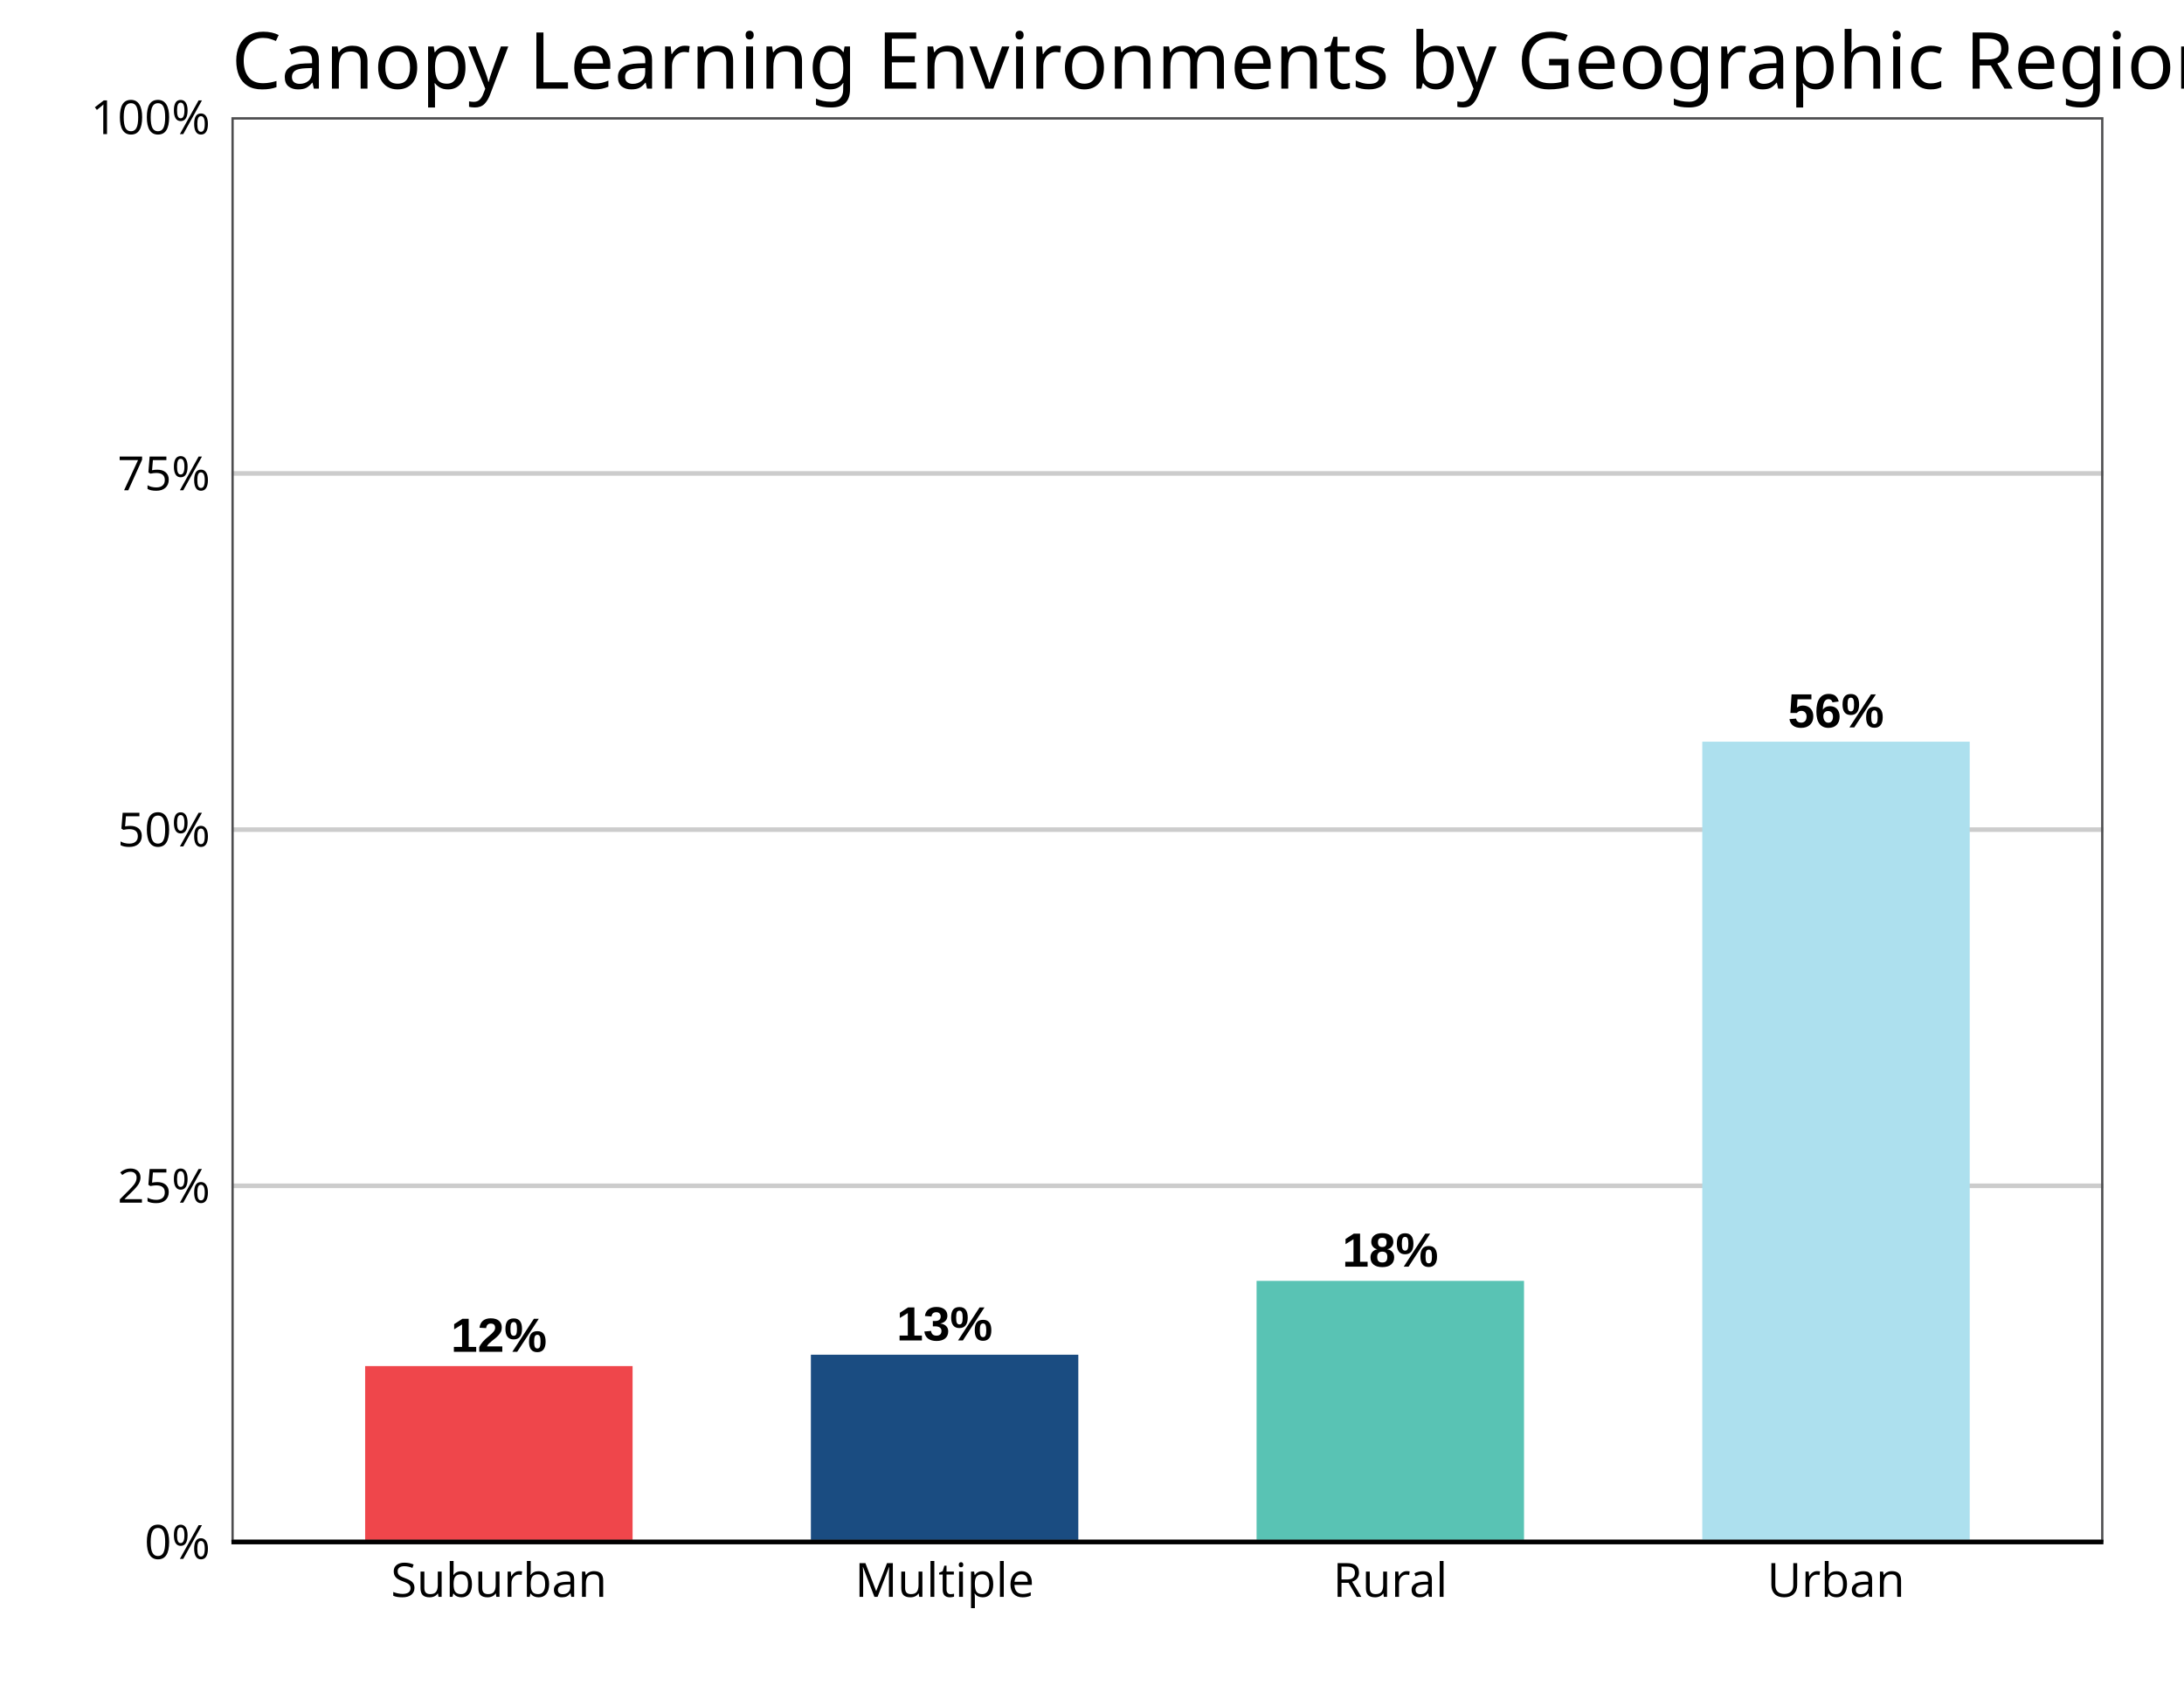
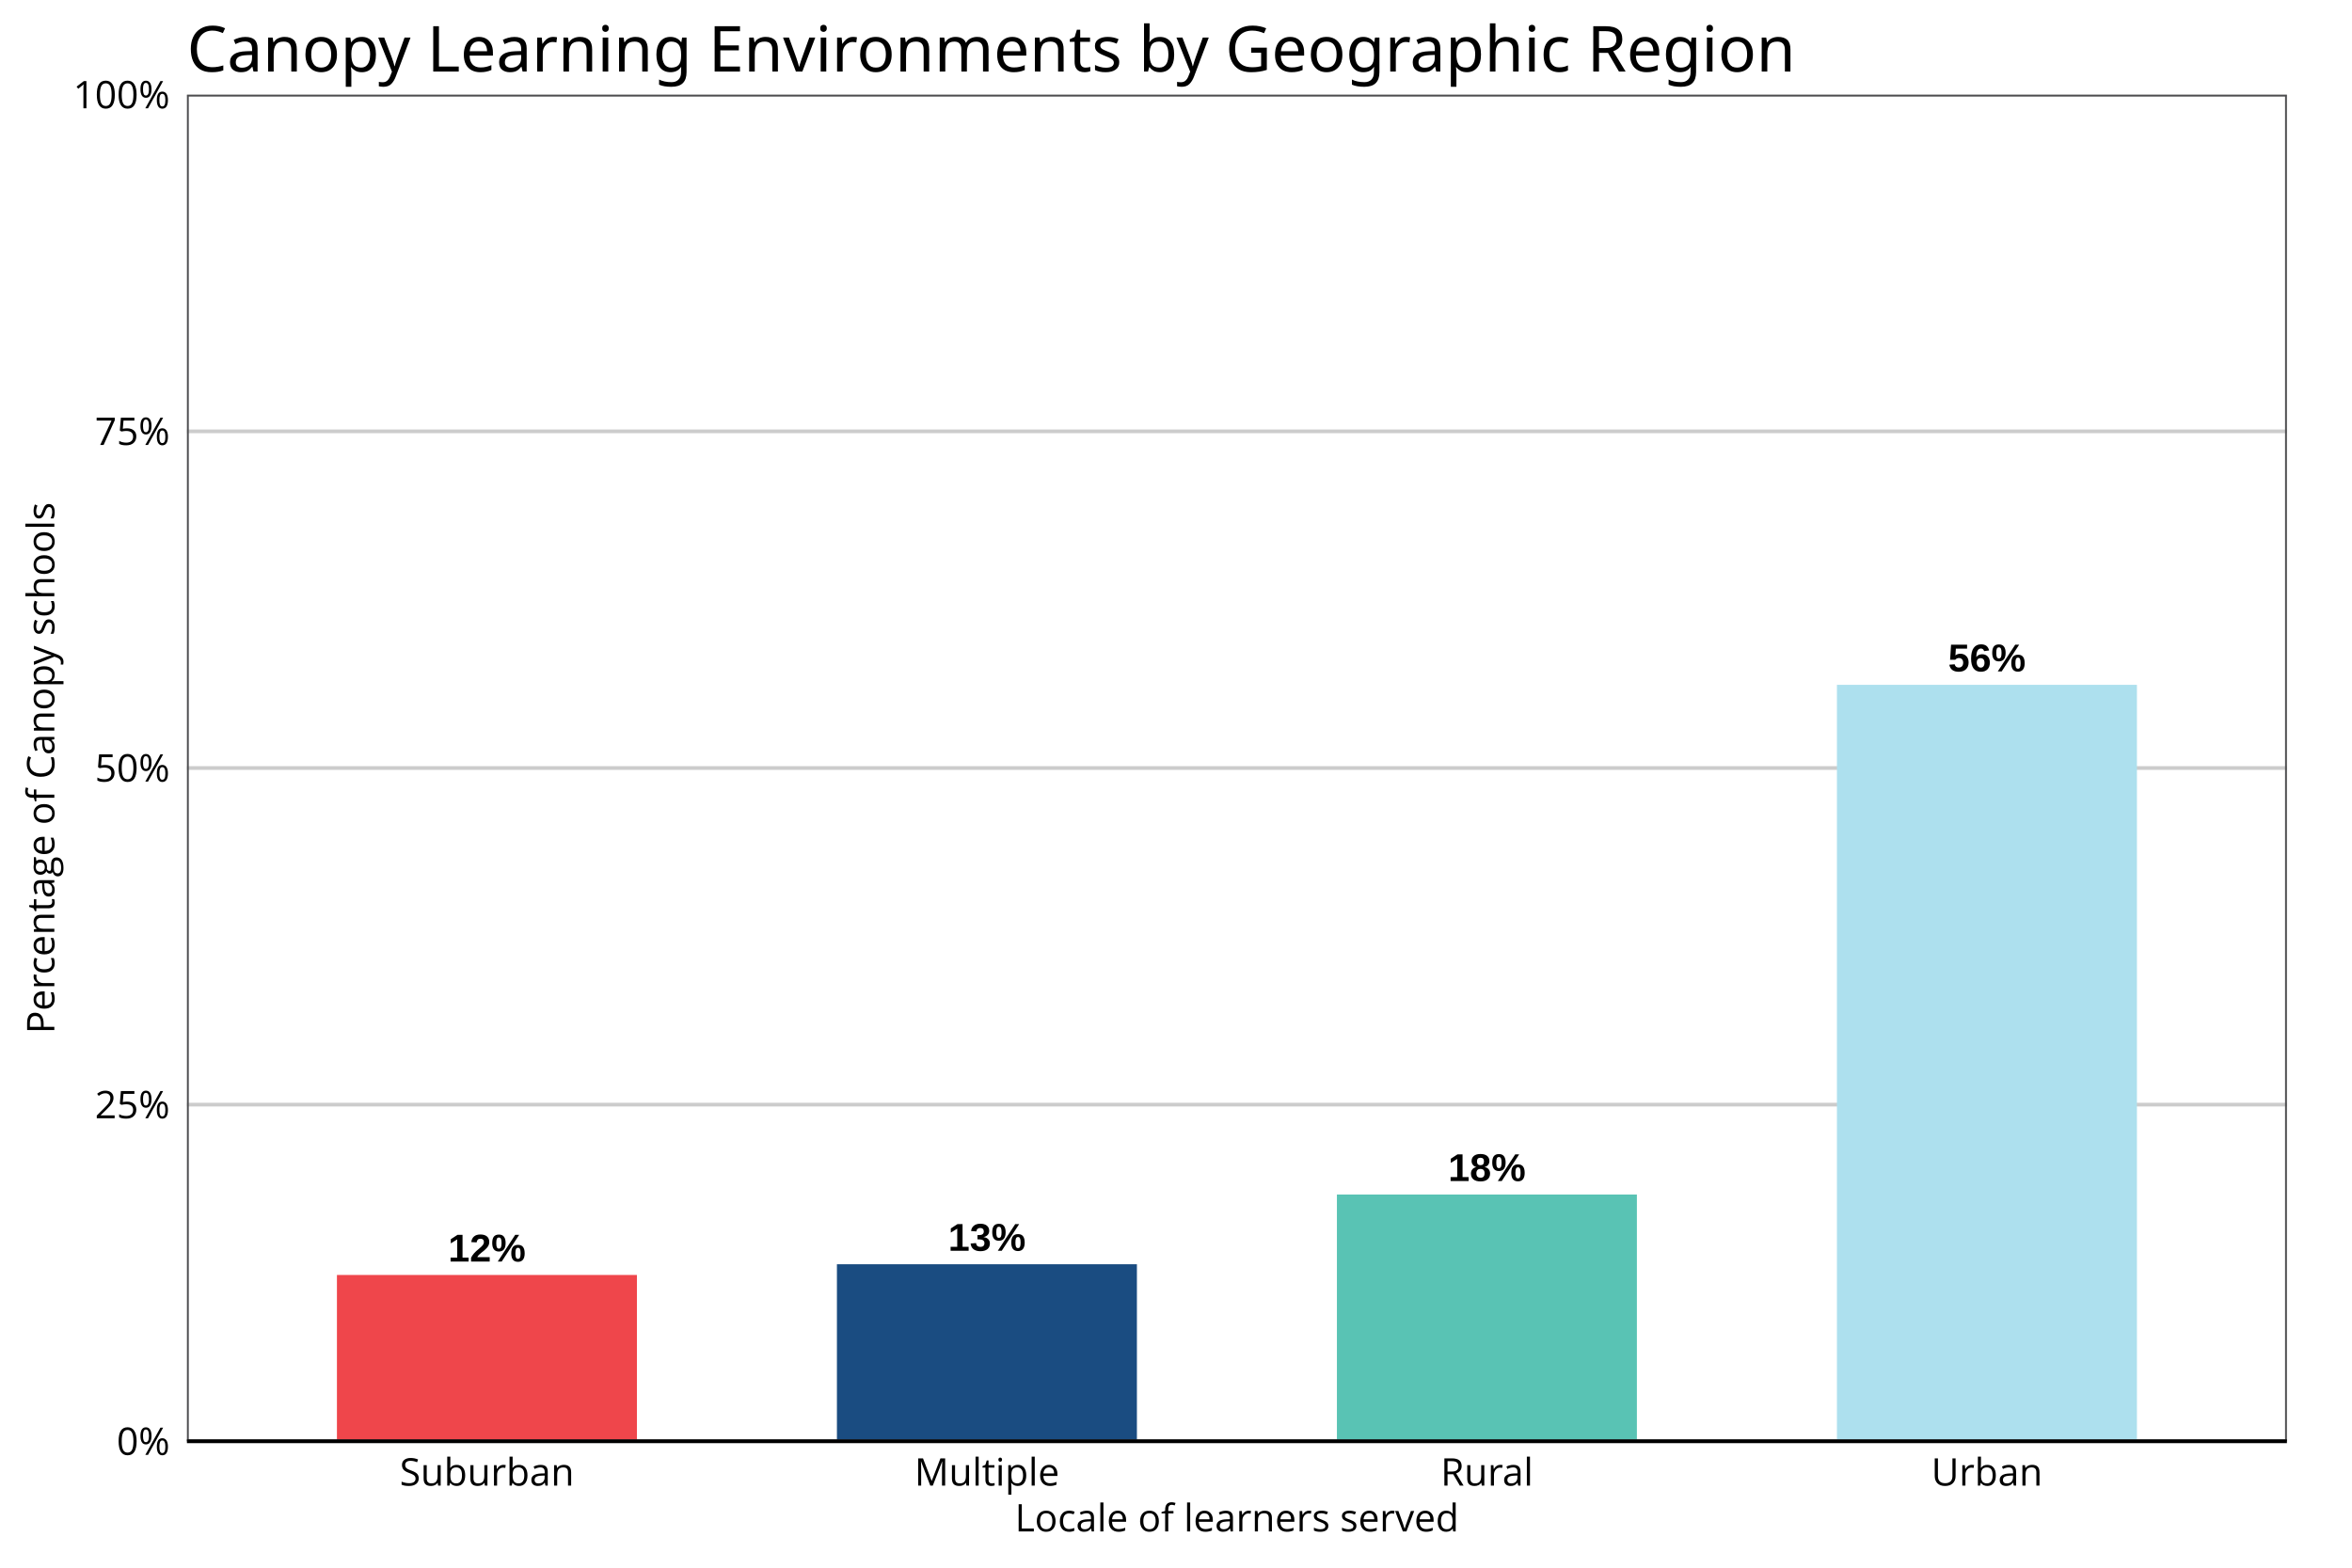
- <svg xmlns="http://www.w3.org/2000/svg" class="svglite" width="648.00pt" height="504.00pt" viewBox="0 0 648.00 504.00">
+ <svg xmlns="http://www.w3.org/2000/svg" class="svglite" width="864.00pt" height="576.00pt" viewBox="0 0 864.00 576.00">
  <defs>
    <style type="text/css">
    .svglite line, .svglite polyline, .svglite polygon, .svglite path, .svglite rect, .svglite circle {
      fill: none;
      stroke: #000000;
      stroke-linecap: round;
      stroke-linejoin: round;
      stroke-miterlimit: 10.00;
    }
    .svglite text {
      white-space: pre;
    }
  </style>
  </defs>
  <rect width="100%" height="100%" style="stroke: none; fill: none;" />
  <defs>
-     <clipPath id="cpMC4wMHw2NDguMDB8MC4wMHw1MDQuMDA=">
-       <rect x="0.00" y="0.00" width="648.00" height="504.00" />
+     <clipPath id="cpMC4wMHw4NjQuMDB8MC4wMHw1NzYuMDA=">
+       <rect x="0.00" y="0.00" width="864.00" height="576.00" />
    </clipPath>
  </defs>
-   <g clip-path="url(#cpMC4wMHw2NDguMDB8MC4wMHw1MDQuMDA=)">
+   <g clip-path="url(#cpMC4wMHw4NjQuMDB8MC4wMHw1NzYuMDA=)">
</g>
  <defs>
-     <clipPath id="cpNjguNjd8NjI0LjA5fDM0Ljc5fDQ1Ny41Ng==">
-       <rect x="68.67" y="34.79" width="555.42" height="422.77" />
+     <clipPath id="cpNjguNjd8ODQwLjA5fDM0Ljc5fDUyOS41Ng==">
+       <rect x="68.67" y="34.79" width="771.42" height="494.77" />
    </clipPath>
  </defs>
-   <g clip-path="url(#cpNjguNjd8NjI0LjA5fDM0Ljc5fDQ1Ny41Ng==)">
-     <rect x="68.67" y="34.79" width="555.42" height="422.77" style="stroke-width: 1.36; stroke: none;" />
-     <polyline points="68.67,457.56 624.09,457.56 " style="stroke-width: 1.36; stroke: #CCCCCC; stroke-linecap: butt;" />
-     <polyline points="68.67,351.87 624.09,351.87 " style="stroke-width: 1.36; stroke: #CCCCCC; stroke-linecap: butt;" />
-     <polyline points="68.67,246.18 624.09,246.18 " style="stroke-width: 1.36; stroke: #CCCCCC; stroke-linecap: butt;" />
-     <polyline points="68.67,140.48 624.09,140.48 " style="stroke-width: 1.36; stroke: #CCCCCC; stroke-linecap: butt;" />
-     <polyline points="68.67,34.79 624.09,34.79 " style="stroke-width: 1.36; stroke: #CCCCCC; stroke-linecap: butt;" />
-     <rect x="240.59" y="401.98" width="79.35" height="55.58" style="stroke-width: 1.07; stroke: none; stroke-linecap: butt; stroke-linejoin: miter; fill: #1A4C81;" />
-     <rect x="372.83" y="380.08" width="79.35" height="77.48" style="stroke-width: 1.07; stroke: none; stroke-linecap: butt; stroke-linejoin: miter; fill: #59C3B4;" />
-     <rect x="108.34" y="405.35" width="79.35" height="52.21" style="stroke-width: 1.07; stroke: none; stroke-linecap: butt; stroke-linejoin: miter; fill: #EF464B;" />
-     <rect x="505.07" y="220.07" width="79.35" height="237.49" style="stroke-width: 1.07; stroke: none; stroke-linecap: butt; stroke-linejoin: miter; fill: #ADE0EE;" />
-     <text x="280.26" y="397.75" text-anchor="middle" style="font-size: 14.23px; font-weight: bold; font-family: &quot;Arial&quot;;" textLength="28.45px" lengthAdjust="spacingAndGlyphs">13%</text>
-     <text x="412.50" y="375.85" text-anchor="middle" style="font-size: 14.23px; font-weight: bold; font-family: &quot;Arial&quot;;" textLength="28.45px" lengthAdjust="spacingAndGlyphs">18%</text>
-     <text x="148.02" y="401.12" text-anchor="middle" style="font-size: 14.23px; font-weight: bold; font-family: &quot;Arial&quot;;" textLength="28.45px" lengthAdjust="spacingAndGlyphs">12%</text>
-     <text x="544.74" y="215.84" text-anchor="middle" style="font-size: 14.23px; font-weight: bold; font-family: &quot;Arial&quot;;" textLength="28.45px" lengthAdjust="spacingAndGlyphs">56%</text>
-     <rect x="68.67" y="34.79" width="555.42" height="422.77" style="stroke-width: 1.36; stroke: #4D4D4F;" />
+   <g clip-path="url(#cpNjguNjd8ODQwLjA5fDM0Ljc5fDUyOS41Ng==)">
+     <rect x="68.67" y="34.79" width="771.42" height="494.77" style="stroke-width: 1.36; stroke: none;" />
+     <polyline points="68.67,529.56 840.09,529.56 " style="stroke-width: 1.36; stroke: #CCCCCC; stroke-linecap: butt;" />
+     <polyline points="68.67,405.87 840.09,405.87 " style="stroke-width: 1.36; stroke: #CCCCCC; stroke-linecap: butt;" />
+     <polyline points="68.67,282.18 840.09,282.18 " style="stroke-width: 1.36; stroke: #CCCCCC; stroke-linecap: butt;" />
+     <polyline points="68.67,158.48 840.09,158.48 " style="stroke-width: 1.36; stroke: #CCCCCC; stroke-linecap: butt;" />
+     <polyline points="68.67,34.79 840.09,34.79 " style="stroke-width: 1.36; stroke: #CCCCCC; stroke-linecap: butt;" />
+     <rect x="307.44" y="464.51" width="110.20" height="65.05" style="stroke-width: 1.07; stroke: none; stroke-linecap: butt; stroke-linejoin: miter; fill: #1A4C81;" />
+     <rect x="491.11" y="438.89" width="110.20" height="90.67" style="stroke-width: 1.07; stroke: none; stroke-linecap: butt; stroke-linejoin: miter; fill: #59C3B4;" />
+     <rect x="123.77" y="468.45" width="110.20" height="61.11" style="stroke-width: 1.07; stroke: none; stroke-linecap: butt; stroke-linejoin: miter; fill: #EF464B;" />
+     <rect x="674.79" y="251.62" width="110.20" height="277.94" style="stroke-width: 1.07; stroke: none; stroke-linecap: butt; stroke-linejoin: miter; fill: #ADE0EE;" />
+     <text x="362.55" y="459.56" text-anchor="middle" style="font-size: 14.23px; font-weight: bold; font-family: &quot;Arial&quot;;" textLength="28.45px" lengthAdjust="spacingAndGlyphs">13%</text>
+     <text x="546.22" y="433.94" text-anchor="middle" style="font-size: 14.23px; font-weight: bold; font-family: &quot;Arial&quot;;" textLength="28.45px" lengthAdjust="spacingAndGlyphs">18%</text>
+     <text x="178.87" y="463.51" text-anchor="middle" style="font-size: 14.23px; font-weight: bold; font-family: &quot;Arial&quot;;" textLength="28.45px" lengthAdjust="spacingAndGlyphs">12%</text>
+     <text x="729.89" y="246.68" text-anchor="middle" style="font-size: 14.23px; font-weight: bold; font-family: &quot;Arial&quot;;" textLength="28.45px" lengthAdjust="spacingAndGlyphs">56%</text>
+     <rect x="68.67" y="34.79" width="771.42" height="494.77" style="stroke-width: 1.36; stroke: #4D4D4F;" />
  </g>
-   <g clip-path="url(#cpMC4wMHw2NDguMDB8MC4wMHw1MDQuMDA=)">
-     <text x="62.40" y="462.56" text-anchor="end" style="font-size: 14.00px; font-family: &quot;Open Sans&quot;;" textLength="19.58px" lengthAdjust="spacingAndGlyphs">0%</text>
-     <text x="62.40" y="356.87" text-anchor="end" style="font-size: 14.00px; font-family: &quot;Open Sans&quot;;" textLength="27.58px" lengthAdjust="spacingAndGlyphs">25%</text>
-     <text x="62.40" y="251.17" text-anchor="end" style="font-size: 14.00px; font-family: &quot;Open Sans&quot;;" textLength="27.58px" lengthAdjust="spacingAndGlyphs">50%</text>
-     <text x="62.40" y="145.48" text-anchor="end" style="font-size: 14.00px; font-family: &quot;Open Sans&quot;;" textLength="27.58px" lengthAdjust="spacingAndGlyphs">75%</text>
+   <g clip-path="url(#cpMC4wMHw4NjQuMDB8MC4wMHw1NzYuMDA=)">
+     <text x="62.40" y="534.56" text-anchor="end" style="font-size: 14.00px; font-family: &quot;Open Sans&quot;;" textLength="19.58px" lengthAdjust="spacingAndGlyphs">0%</text>
+     <text x="62.40" y="410.87" text-anchor="end" style="font-size: 14.00px; font-family: &quot;Open Sans&quot;;" textLength="27.58px" lengthAdjust="spacingAndGlyphs">25%</text>
+     <text x="62.40" y="287.17" text-anchor="end" style="font-size: 14.00px; font-family: &quot;Open Sans&quot;;" textLength="27.58px" lengthAdjust="spacingAndGlyphs">50%</text>
+     <text x="62.40" y="163.48" text-anchor="end" style="font-size: 14.00px; font-family: &quot;Open Sans&quot;;" textLength="27.58px" lengthAdjust="spacingAndGlyphs">75%</text>
    <text x="62.40" y="39.79" text-anchor="end" style="font-size: 14.00px; font-family: &quot;Open Sans&quot;;" textLength="35.59px" lengthAdjust="spacingAndGlyphs">100%</text>
-     <polyline points="68.67,457.56 624.09,457.56 " style="stroke-width: 1.36; stroke-linecap: butt;" />
-     <text x="148.02" y="473.83" text-anchor="middle" style="font-size: 14.00px; font-family: &quot;Open Sans&quot;;" textLength="64.04px" lengthAdjust="spacingAndGlyphs">Suburban</text>
-     <text x="280.26" y="473.83" text-anchor="middle" style="font-size: 14.00px; font-family: &quot;Open Sans&quot;;" textLength="53.19px" lengthAdjust="spacingAndGlyphs">Multiple</text>
-     <text x="412.50" y="473.83" text-anchor="middle" style="font-size: 14.00px; font-family: &quot;Open Sans&quot;;" textLength="34.26px" lengthAdjust="spacingAndGlyphs">Rural</text>
-     <text x="544.74" y="473.83" text-anchor="middle" style="font-size: 14.00px; font-family: &quot;Open Sans&quot;;" textLength="40.85px" lengthAdjust="spacingAndGlyphs">Urban</text>
+     <polyline points="68.67,529.56 840.09,529.56 " style="stroke-width: 1.36; stroke-linecap: butt;" />
+     <text x="178.87" y="545.83" text-anchor="middle" style="font-size: 14.00px; font-family: &quot;Open Sans&quot;;" textLength="64.04px" lengthAdjust="spacingAndGlyphs">Suburban</text>
+     <text x="362.55" y="545.83" text-anchor="middle" style="font-size: 14.00px; font-family: &quot;Open Sans&quot;;" textLength="53.19px" lengthAdjust="spacingAndGlyphs">Multiple</text>
+     <text x="546.22" y="545.83" text-anchor="middle" style="font-size: 14.00px; font-family: &quot;Open Sans&quot;;" textLength="34.26px" lengthAdjust="spacingAndGlyphs">Rural</text>
+     <text x="729.89" y="545.83" text-anchor="middle" style="font-size: 14.00px; font-family: &quot;Open Sans&quot;;" textLength="40.85px" lengthAdjust="spacingAndGlyphs">Urban</text>
+     <text x="454.38" y="562.67" text-anchor="middle" style="font-size: 14.00px; font-family: &quot;Open Sans&quot;;" textLength="163.04px" lengthAdjust="spacingAndGlyphs">Locale of learners served</text>
+     <text transform="translate(19.96,282.18) rotate(-90)" text-anchor="middle" style="font-size: 14.00px; font-family: &quot;Open Sans&quot;;" textLength="195.57px" lengthAdjust="spacingAndGlyphs">Percentage of Canopy schools</text>
    <text x="68.67" y="26.30" style="font-size: 23.33px; font-family: &quot;Bebas Neue&quot;;" textLength="408.24px" lengthAdjust="spacingAndGlyphs">Canopy Learning Environments by Geographic Region</text>
  </g>
</svg>
